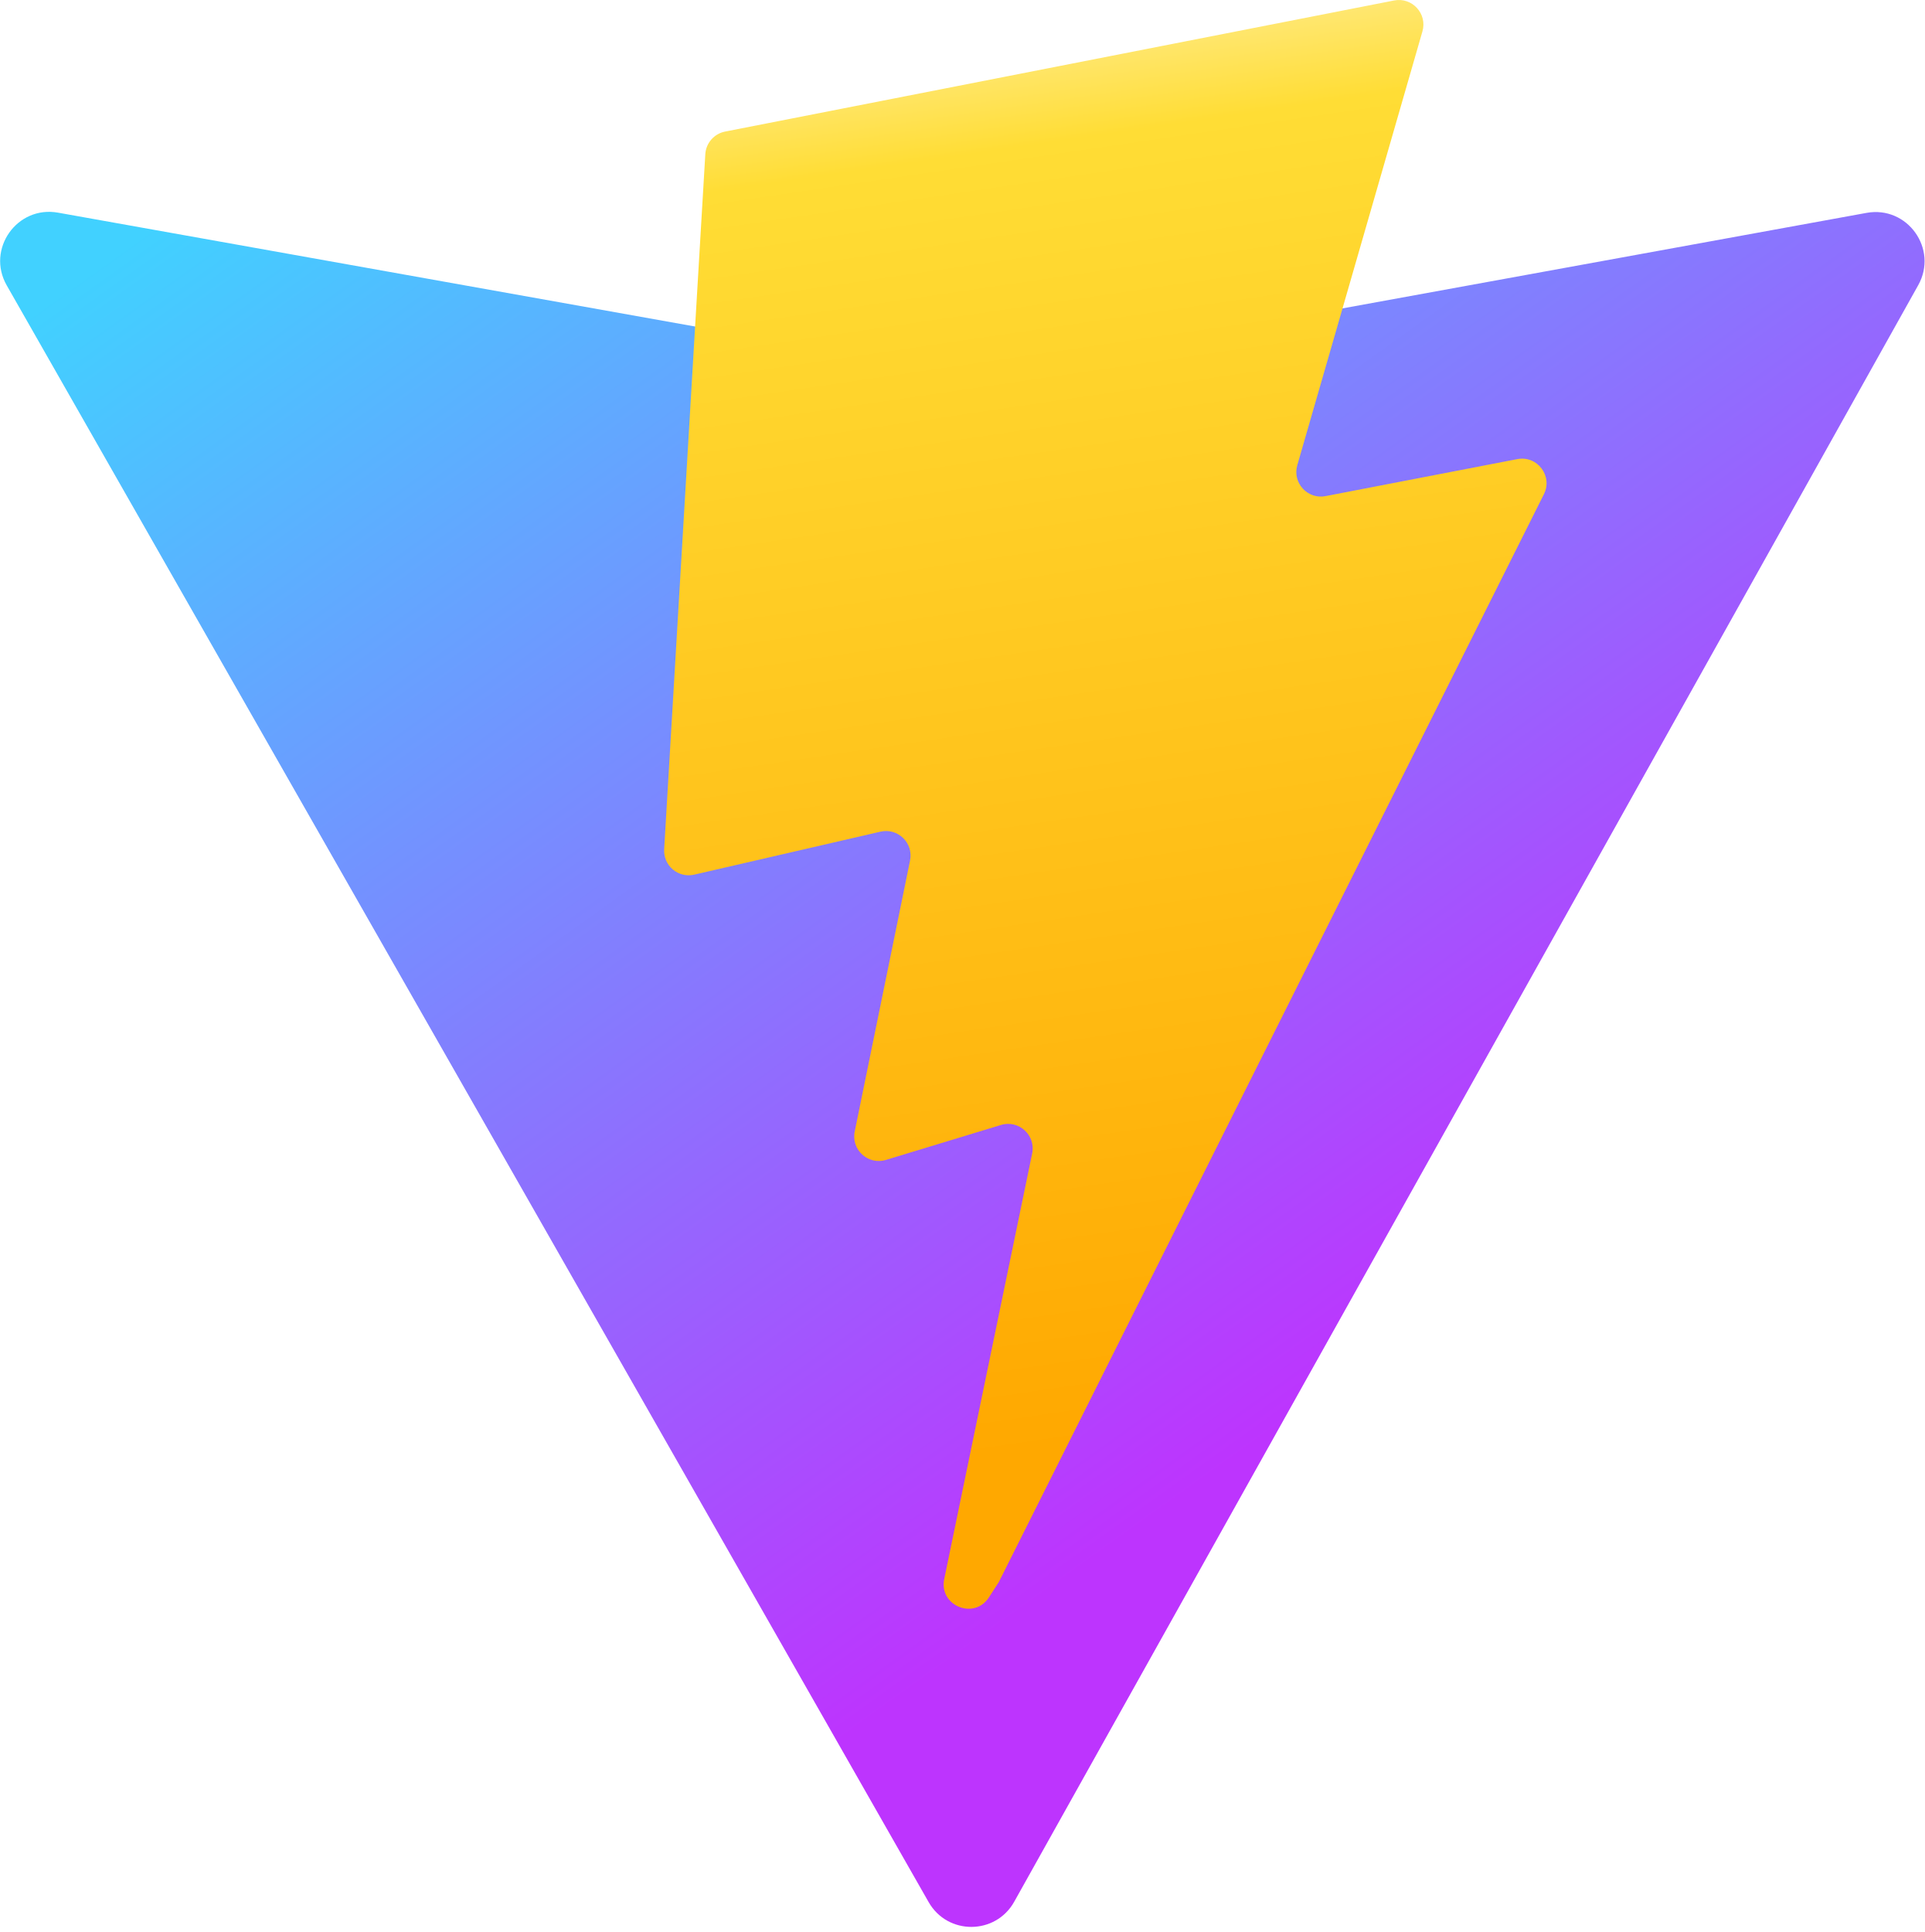
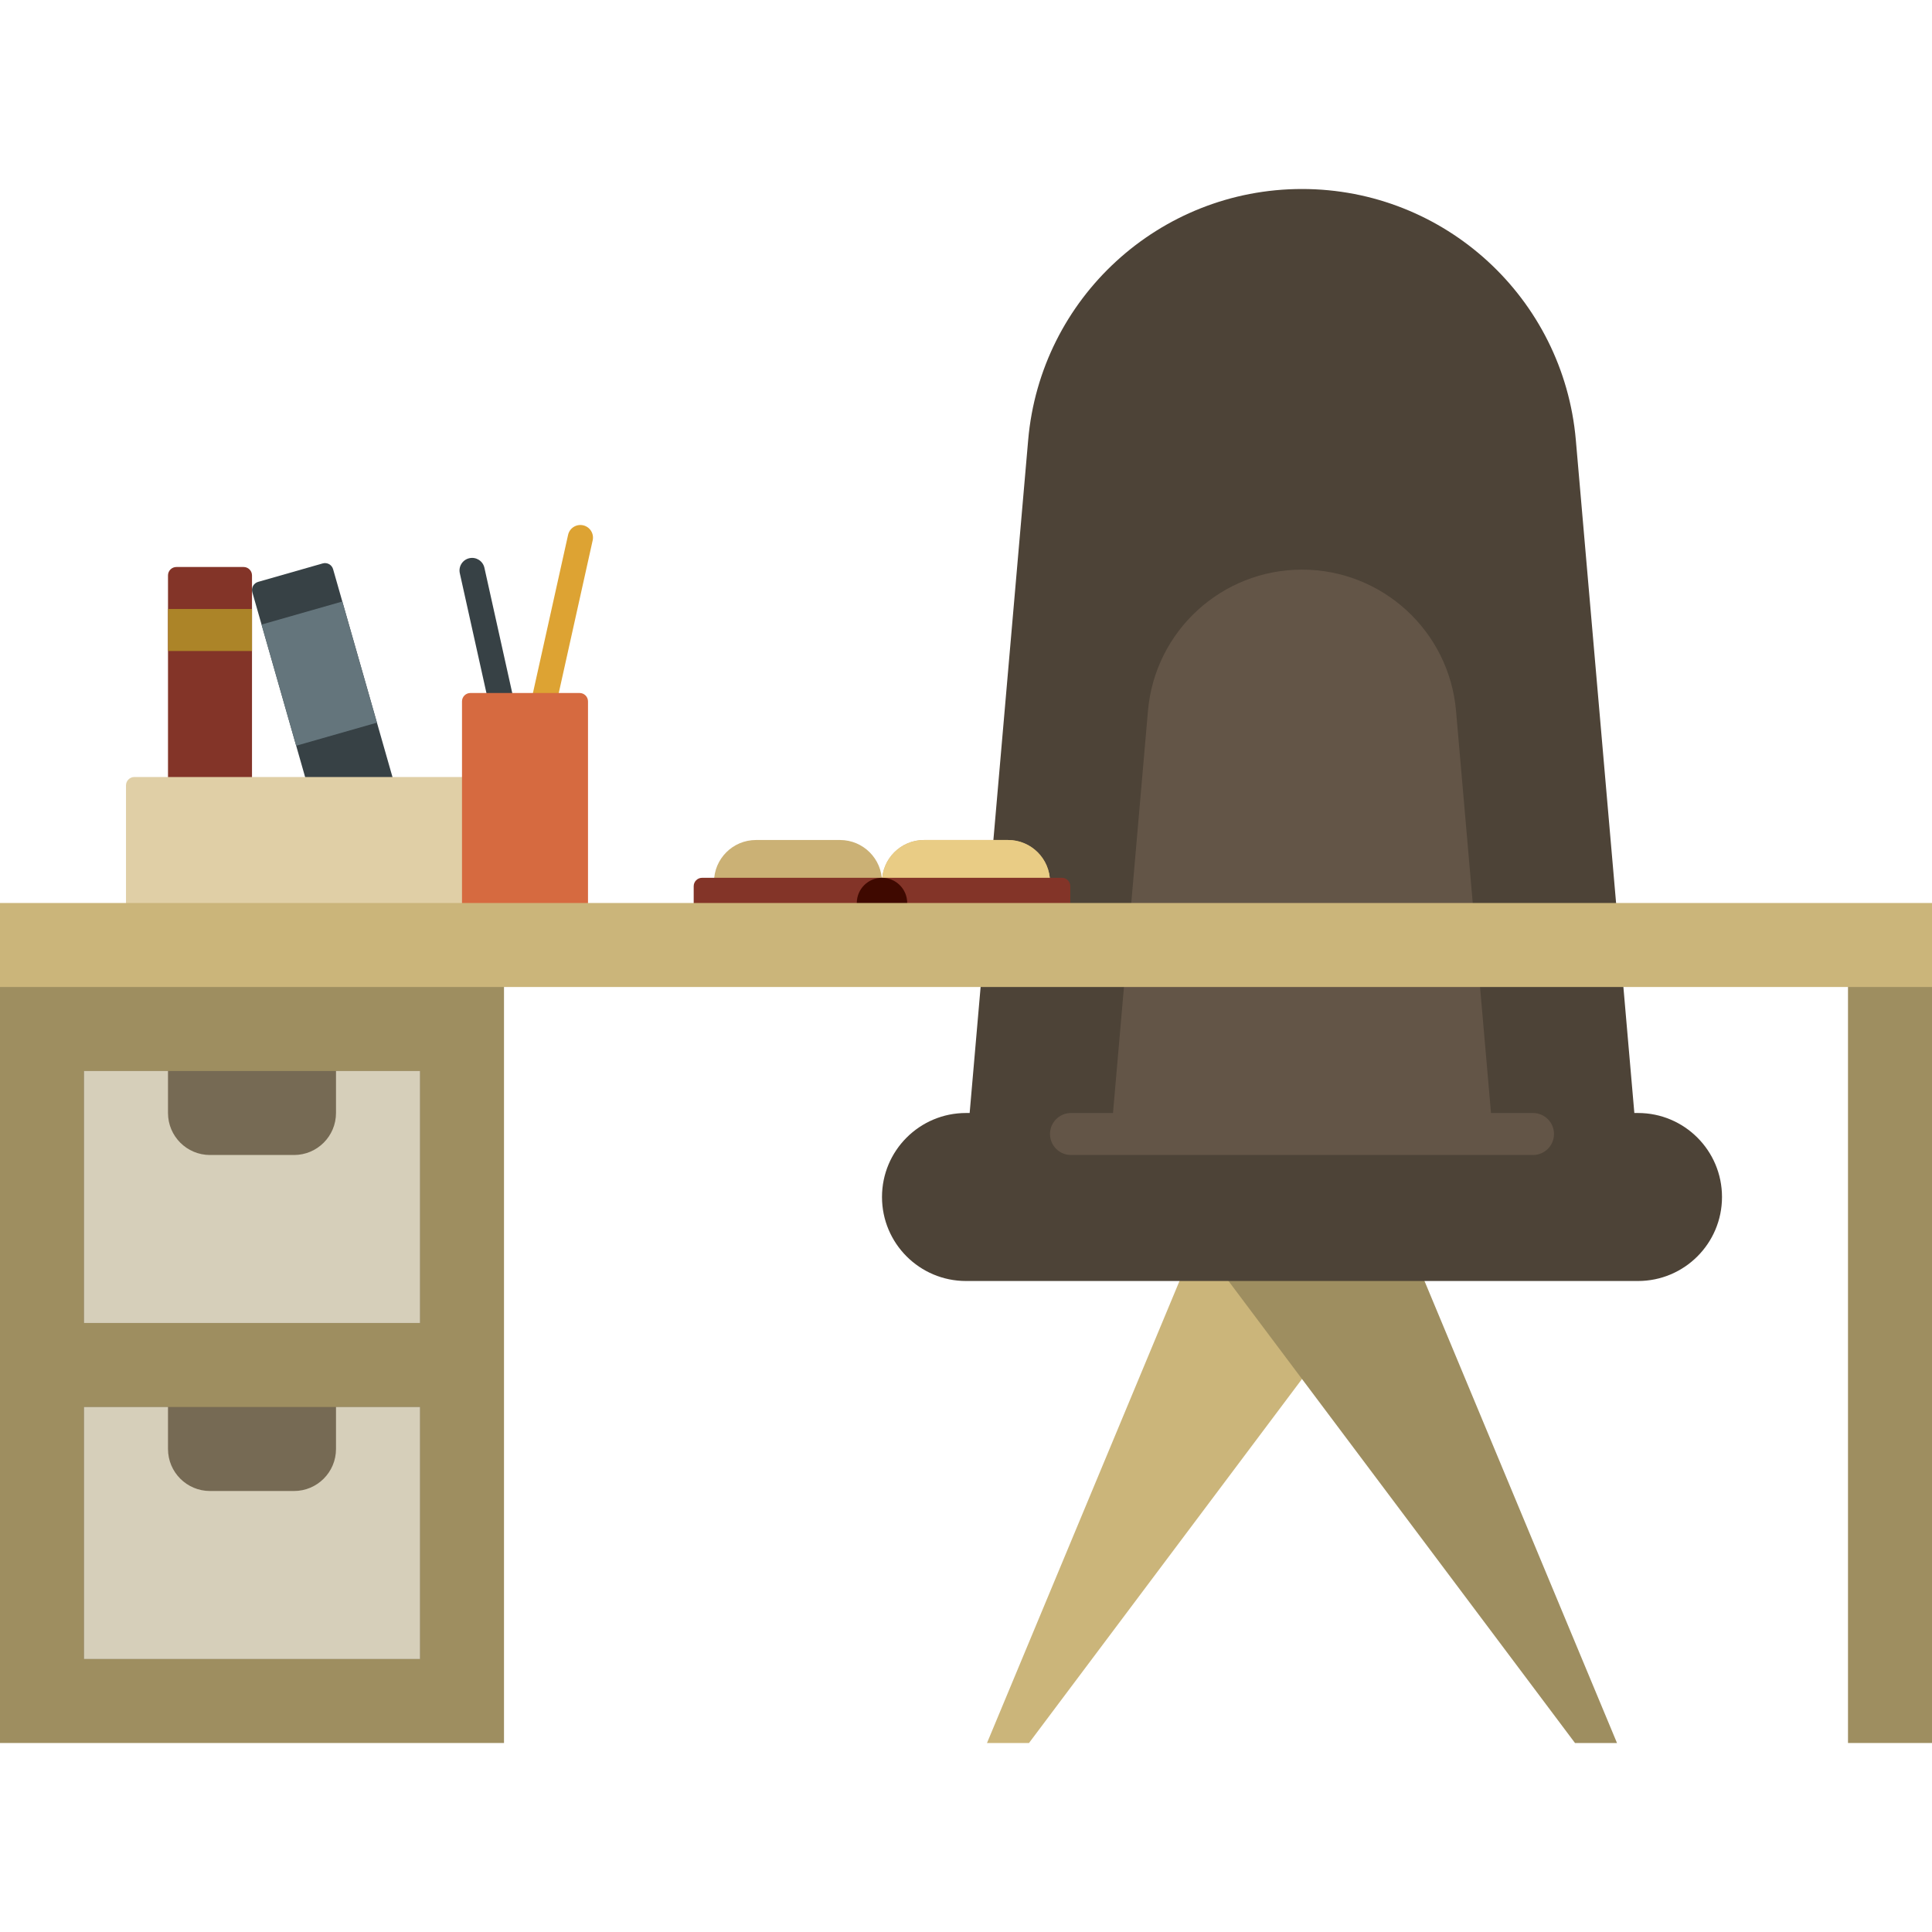
- <svg xmlns="http://www.w3.org/2000/svg" aria-hidden="true" role="img" class="iconify iconify--logos" width="31.88" height="32" preserveAspectRatio="xMidYMid meet" viewBox="0 0 256 257">
-   <defs>
-     <linearGradient id="IconifyId1813088fe1fbc01fb466" x1="-.828%" x2="57.636%" y1="7.652%" y2="78.411%">
-       <stop offset="0%" stop-color="#41D1FF" />
-       <stop offset="100%" stop-color="#BD34FE" />
-     </linearGradient>
-     <linearGradient id="IconifyId1813088fe1fbc01fb467" x1="43.376%" x2="50.316%" y1="2.242%" y2="89.03%">
-       <stop offset="0%" stop-color="#FFEA83" />
-       <stop offset="8.333%" stop-color="#FFDD35" />
-       <stop offset="100%" stop-color="#FFA800" />
-     </linearGradient>
-   </defs>
-   <path fill="url(#IconifyId1813088fe1fbc01fb466)" d="M255.153 37.938L134.897 252.976c-2.483 4.44-8.862 4.466-11.382.048L.875 37.958c-2.746-4.814 1.371-10.646 6.827-9.67l120.385 21.517a6.537 6.537 0 0 0 2.322-.004l117.867-21.483c5.438-.991 9.574 4.796 6.877 9.62Z" />
-   <path fill="url(#IconifyId1813088fe1fbc01fb467)" d="M185.432.063L96.44 17.501a3.268 3.268 0 0 0-2.634 3.014l-5.474 92.456a3.268 3.268 0 0 0 3.997 3.378l24.777-5.718c2.318-.535 4.413 1.507 3.936 3.838l-7.361 36.047c-.495 2.426 1.782 4.5 4.151 3.78l15.304-4.649c2.372-.72 4.652 1.36 4.15 3.788l-11.698 56.621c-.732 3.542 3.979 5.473 5.943 2.437l1.313-2.028l72.516-144.72c1.215-2.423-.88-5.186-3.54-4.672l-25.505 4.922c-2.396.462-4.435-1.77-3.759-4.114l16.646-57.705c.677-2.35-1.37-4.583-3.769-4.113Z" />
+ <svg xmlns="http://www.w3.org/2000/svg" version="1.1" id="Capa_1" x="0px" y="0px" viewBox="0 0 460 460" style="enable-background:new 0 0 460 460;" xml:space="preserve" width="512" height="512">
+   <g id="XMLID_1326_">
+     <path id="XMLID_1324_" style="fill:#CBB57A;" d="M285,295h50l-90,120h-10L285,295z" />
+     <path id="XMLID_1325_" style="fill:#9E8E60;" d="M385,415h-10l-90-120h50L385,415z" />
+     <path id="XMLID_1298_" style="fill:#4D4337;" d="M410,285L410,285c0,11.046-8.954,20-20,20H230c-11.046,0-20-8.954-20-20v0   c0-11.046,8.954-20,20-20h0.87l13.933-160.226C247.743,70.956,276.054,45,310,45h0c33.946,0,62.257,25.956,65.198,59.774   L389.13,265H390C401.046,265,410,273.954,410,285z" />
+     <path id="XMLID_1295_" style="fill:#635547;" d="M370,270c0,2.761-2.239,5-5,5H255c-2.761,0-5-2.239-5-5s2.239-5,5-5h10   l8.326-95.752c1.654-19.023,17.579-33.623,36.674-33.623h0c19.095,0,35.02,14.6,36.674,33.623L355,265h10   C367.761,265,370,267.239,370,270z" />
+     <path id="XMLID_1136_" style="fill:#9E8E60;" d="M120,415H0V225h120V415z M460,225h-20v190h20V225z" />
+     <path id="XMLID_338_" style="fill:#766A54;" d="M100,315H20v-60h80V315z M100,335H20v60h80V335z" />
+     <path id="XMLID_337_" style="fill:#D6CFBA;" d="M100,255v60H20v-60h20v10c0,5.523,4.477,10,10,10h20c5.523,0,10-4.477,10-10v-10   H100z M80,335v10c0,5.523-4.477,10-10,10H50c-5.523,0-10-4.477-10-10v-10H20v60h80v-60H80z" />
+     <path id="XMLID_307_" style="fill:#833428;" d="M60,137v66c0,1.105-0.895,2-2,2H42c-1.105,0-2-0.895-2-2v-66c0-1.105,0.895-2,2-2   h16C59.105,135,60,135.895,60,137z" />
+     <path id="XMLID_334_" style="fill:#374145;" d="M79.308,135.522l18.132,63.461c0.303,1.062-0.312,2.169-1.374,2.472l-15.384,4.396   c-1.062,0.303-2.169-0.312-2.472-1.374l-18.132-63.461c-0.303-1.062,0.312-2.169,1.374-2.472l15.384-4.396   C77.898,133.845,79.004,134.46,79.308,135.522z" />
+     <path id="XMLID_308_" style="fill:#64757C;" d="M89.747,172.06l-19.23,5.494l-8.242-28.846l19.23-5.494L89.747,172.06z" />
+     <path id="XMLID_245_" style="fill:#AC8428;" d="M60,155H40v-10h20V155z" />
+     <path id="XMLID_1276_" style="fill:#374145;" d="M128.243,207.095c-1.617,0.359-3.22-0.661-3.579-2.278l-15.185-68.333   c-0.359-1.617,0.66-3.22,2.278-3.579c1.617-0.359,3.22,0.661,3.579,2.278l15.185,68.333   C130.881,205.133,129.861,206.736,128.243,207.095z" />
+     <path id="XMLID_1297_" style="fill:#DDA333;" d="M141.114,128.651l-15.185,68.333c-0.359,1.617-1.962,2.637-3.579,2.278   c-1.617-0.359-2.637-1.962-2.278-3.579l15.185-68.333c0.359-1.617,1.962-2.637,3.579-2.278S141.474,127.034,141.114,128.651z" />
+     <path id="XMLID_1817_" style="fill:#E0CFA6;" d="M130,187v36c0,1.105-0.895,2-2,2H32c-1.105,0-2-0.895-2-2v-36c0-1.105,0.895-2,2-2   h96C129.105,185,130,185.895,130,187z" />
+     <path id="XMLID_1816_" style="fill:#D66A40;" d="M140,167v56c0,1.105-0.895,2-2,2h-26c-1.105,0-2-0.895-2-2v-56   c0-1.105,0.895-2,2-2h26C139.105,165,140,165.895,140,167z" />
+     <path id="XMLID_1808_" style="fill:#CBB175;" d="M250,210v10h-40h-40v-10c0-5.523,4.477-10,10-10h20c5.523,0,10,4.477,10,10   c0-5.523,4.477-10,10-10h20C245.523,200,250,204.477,250,210z" />
+     <path id="XMLID_1813_" style="fill:#E9CC85;" d="M250,210v10h-40v-10c0-5.523,4.477-10,10-10h20C245.523,200,250,204.477,250,210z" />
+     <path id="XMLID_1807_" style="fill:#833428;" d="M254.833,211v6c0,1.105-0.895,2-2,2h-85.667c-1.105,0-2-0.895-2-2v-6   c0-1.105,0.895-2,2-2h85.667C253.938,209,254.833,209.895,254.833,211z" />
+     <path id="XMLID_1805_" style="fill:#3F0900;" d="M216,215v2c0,1.105-0.895,2-2,2h-8c-1.105,0-2-0.895-2-2v-2c0-3.314,2.686-6,6-6   l0,0C213.314,209,216,211.686,216,215z" />
+     <path id="XMLID_1747_" style="fill:#CBB57A;" d="M460,235H0v-20h460V235z" />
+   </g>
</svg>
